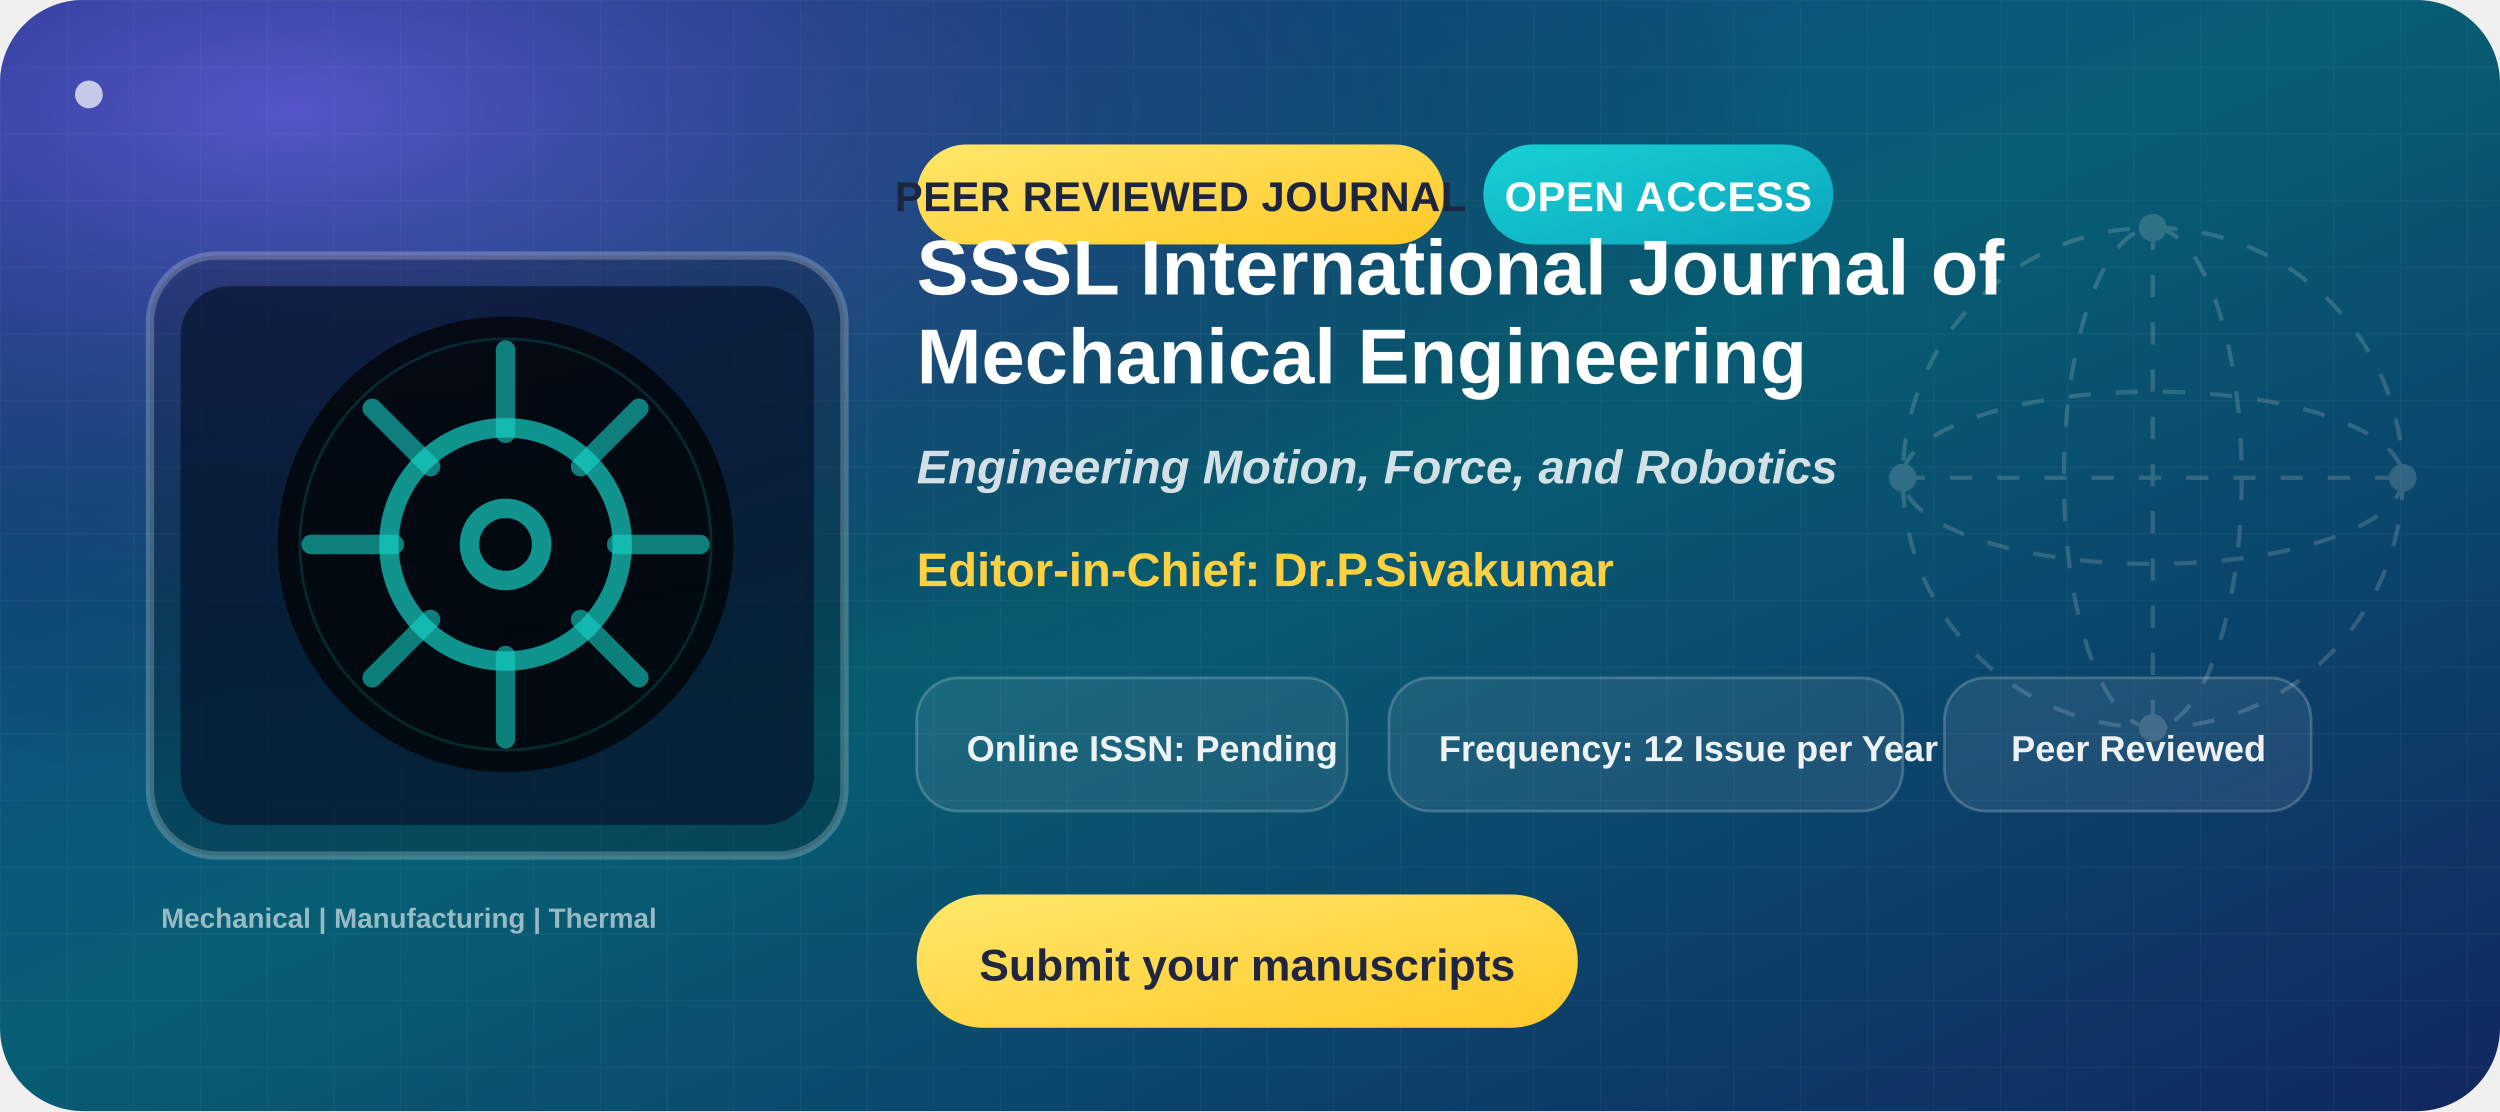
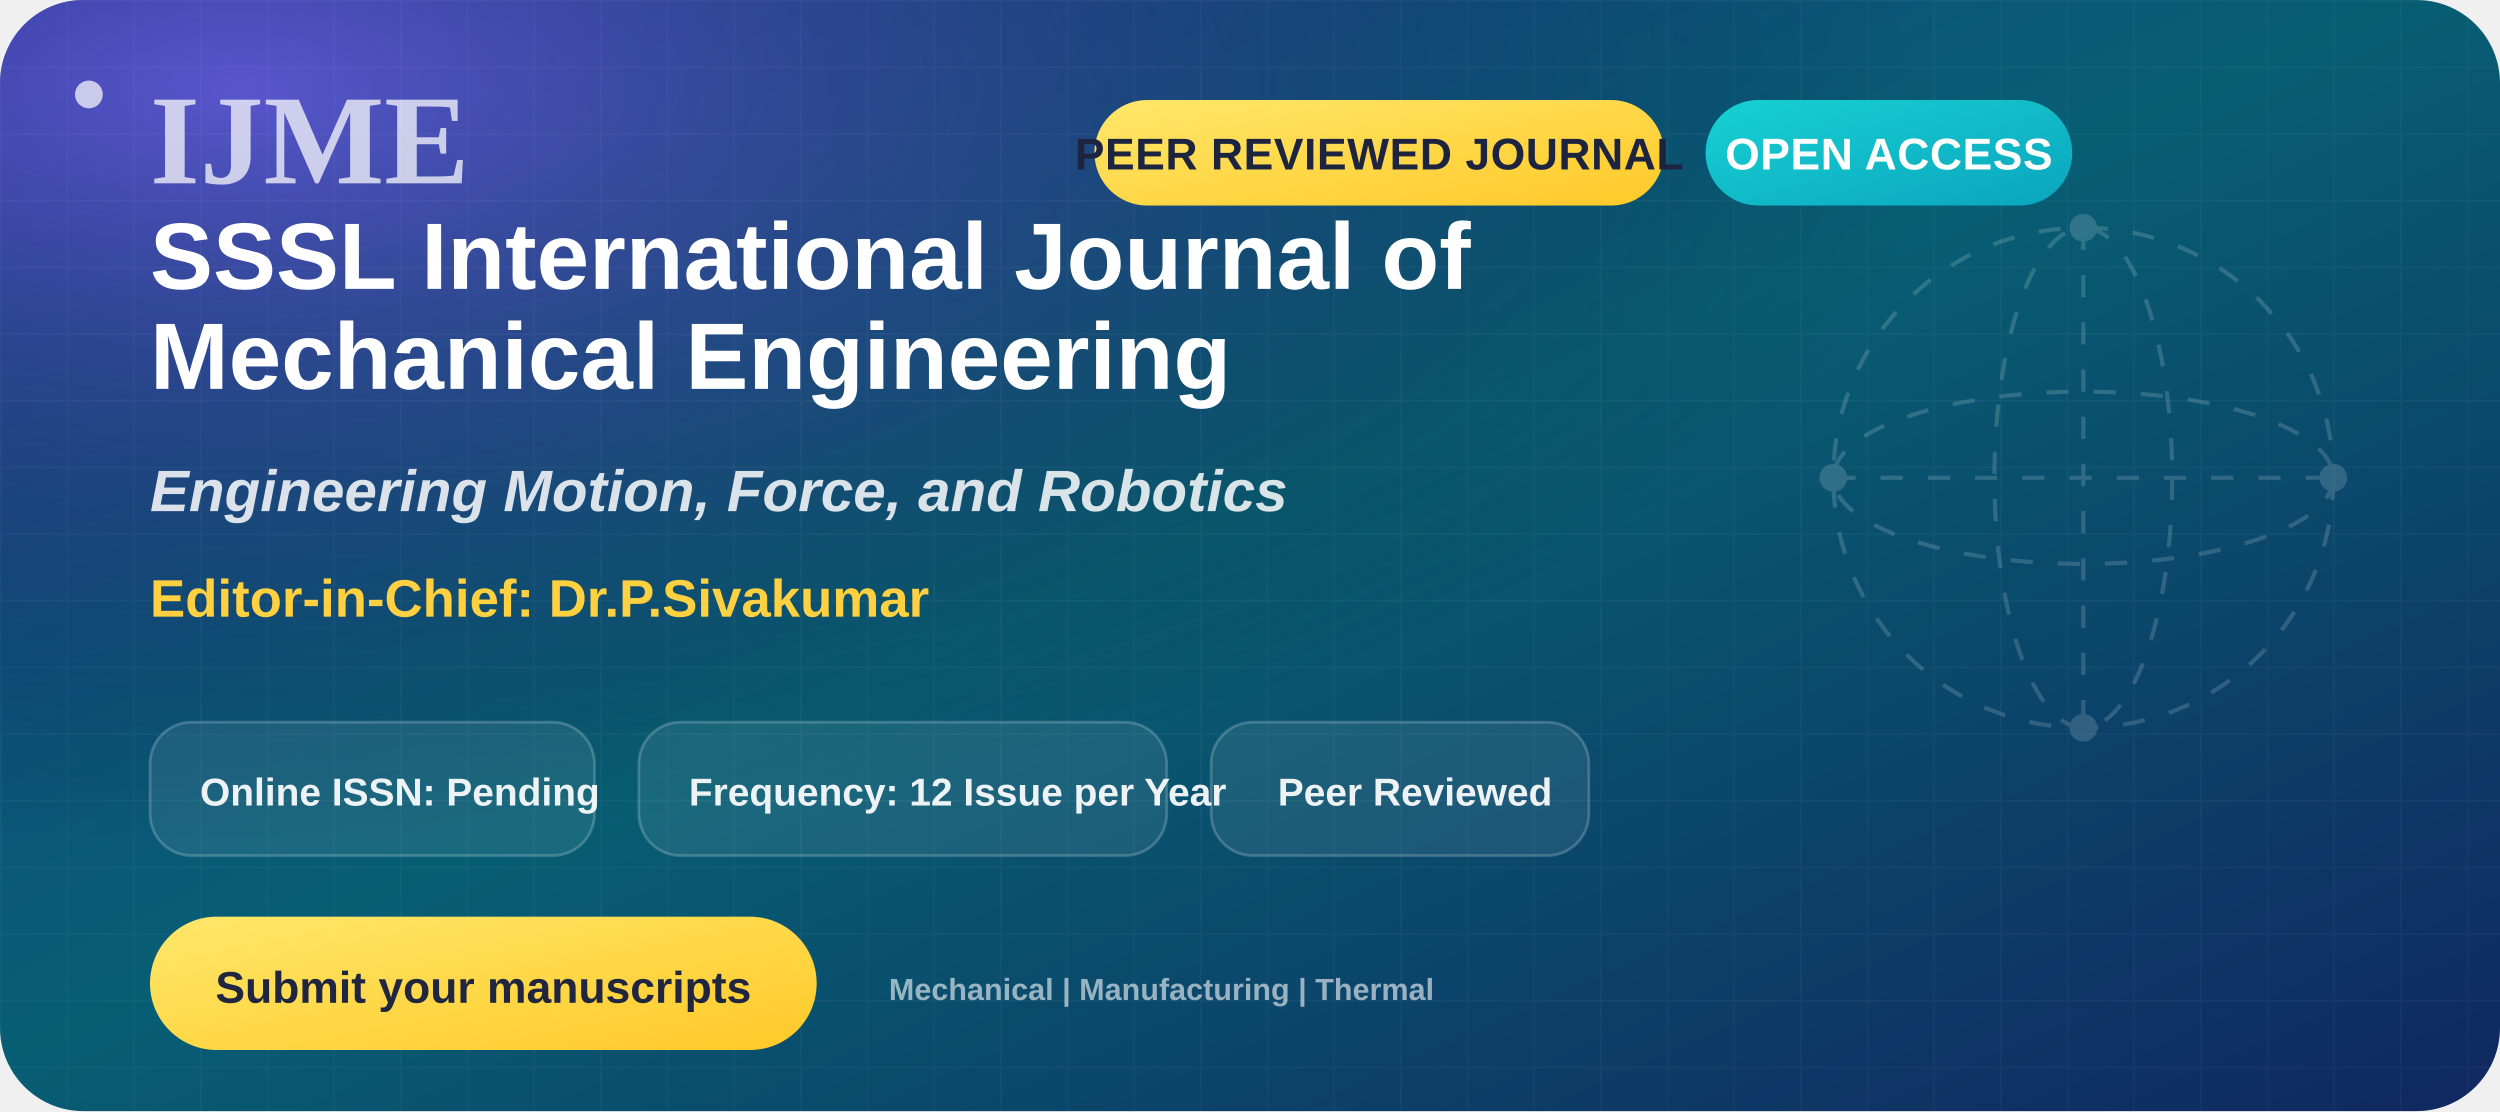
<svg xmlns="http://www.w3.org/2000/svg" viewBox="0 0 900 400" role="img" aria-labelledby="title-IJME desc-IJME">
  <defs>
    <linearGradient id="bg5" x1="0%" y1="0%" x2="100%" y2="100%">
      <stop offset="0%" stop-color="#153d8f" />
      <stop offset="48%" stop-color="#075e73" />
      <stop offset="100%" stop-color="#102760" />
    </linearGradient>
-     <radialGradient id="glow5" cx="12%" cy="10%" r="60%">
-       <stop offset="0%" stop-color="#8d63ff" stop-opacity="0.55" />
+     <radialGradient id="glow5" cx="10%" cy="8%" r="68%">
+       <stop offset="0%" stop-color="#8d63ff" stop-opacity="0.58" />
      <stop offset="100%" stop-color="#000000" stop-opacity="0" />
    </radialGradient>
    <linearGradient id="gold5" x1="0%" y1="0%" x2="100%" y2="100%">
      <stop offset="0%" stop-color="#ffe76a" />
      <stop offset="100%" stop-color="#ffc928" />
    </linearGradient>
    <linearGradient id="cyan5" x1="0%" y1="0%" x2="100%" y2="100%">
      <stop offset="0%" stop-color="#17d1d3" />
      <stop offset="100%" stop-color="#0ba5bd" />
    </linearGradient>
    <pattern id="grid5" width="24" height="24" patternUnits="userSpaceOnUse">
-       <path d="M24 0H0V24" fill="none" stroke="#ffffff" stroke-opacity="0.035" stroke-width="1" />
+       <path d="M24 0H0V24" fill="none" stroke="#ffffff" stroke-opacity="0.04" stroke-width="1" />
    </pattern>
-     <style>.pill{font-family:'Outfit','Segoe UI',Arial,sans-serif;font-weight:900;font-size:15px;letter-spacing:.2px}.title{font-family:'Outfit','Segoe UI',Arial,sans-serif;font-weight:900;font-size:28px;fill:#fff;letter-spacing:0}.tagline{font-family:'Outfit','Segoe UI',Arial,sans-serif;font-style:italic;font-weight:800;font-size:17px;fill:rgba(255,255,255,.82)}.editor{font-family:'Outfit','Segoe UI',Arial,sans-serif;font-weight:900;font-size:17px;fill:#ffd140}.chip{font-family:'Outfit','Segoe UI',Arial,sans-serif;font-size:13px;font-weight:800;fill:rgba(255,255,255,.92)}.small{font-family:'Poppins','Segoe UI',Arial,sans-serif;font-size:10px;font-weight:800;fill:rgba(255,255,255,.58)}</style>
+     <style>.pill{font-family:'Outfit','Segoe UI',Arial,sans-serif;font-weight:900;font-size:16px;letter-spacing:.2px}.code{font-family:Georgia,'Times New Roman',serif;font-weight:900;font-size:46px;fill:rgba(255,255,255,.72)}.title{font-family:'Outfit','Segoe UI',Arial,sans-serif;font-weight:900;font-size:34px;fill:#fff;letter-spacing:0}.tagline{font-family:'Outfit','Segoe UI',Arial,sans-serif;font-style:italic;font-weight:800;font-size:21px;fill:rgba(255,255,255,.84)}.editor{font-family:'Outfit','Segoe UI',Arial,sans-serif;font-weight:900;font-size:19px;fill:#ffd140}.chip{font-family:'Outfit','Segoe UI',Arial,sans-serif;font-size:14px;font-weight:800;fill:rgba(255,255,255,.92)}.small{font-family:'Poppins','Segoe UI',Arial,sans-serif;font-size:11px;font-weight:800;fill:rgba(255,255,255,.58)}</style>
  </defs>
  <rect width="900" height="400" rx="30" fill="url(#bg5)" />
  <rect width="900" height="400" rx="30" fill="url(#glow5)" />
  <rect width="900" height="400" rx="30" fill="url(#grid5)" />
  <circle cx="32" cy="34" r="5" fill="#fff" opacity=".7" />
-   <g opacity=".16" transform="translate(675 64)">
+   <g opacity=".16" transform="translate(650 64)">
    <circle cx="100" cy="108" r="90" fill="none" stroke="#fff" stroke-width="1.5" stroke-dasharray="8 9" />
    <ellipse cx="100" cy="108" rx="90" ry="31" fill="none" stroke="#fff" stroke-width="1.5" stroke-dasharray="8 9" />
    <ellipse cx="100" cy="108" rx="32" ry="90" fill="none" stroke="#fff" stroke-width="1.5" stroke-dasharray="8 9" />
    <path d="M10 108h180M100 18v180" stroke="#fff" stroke-width="1.5" stroke-dasharray="8 9" />
    <circle cx="100" cy="18" r="5" fill="#fff" />
    <circle cx="100" cy="198" r="5" fill="#fff" />
    <circle cx="10" cy="108" r="5" fill="#fff" />
    <circle cx="190" cy="108" r="5" fill="#fff" />
  </g>
-   <g transform="translate(54 92)">
-     <rect x="0" y="0" width="250" height="216" rx="24" fill="rgba(0,0,0,.22)" stroke="rgba(255,255,255,.22)" stroke-width="3" />
-     <rect x="11" y="11" width="228" height="194" rx="18" fill="rgba(4,15,38,.64)" />
-     <g transform="translate(6 6)">
-       <circle cx="122" cy="98" r="82" fill="#000" opacity=".7" />
-       <circle cx="122" cy="98" r="74" fill="none" stroke="#16d4c8" stroke-opacity=".16" />
-       <circle cx="122" cy="98" r="42" fill="none" stroke="#16d4c8" stroke-linecap="round" stroke-linejoin="round" stroke-width="7" opacity="0.68" />
-       <circle cx="122" cy="98" r="13" fill="none" stroke="#16d4c8" stroke-linecap="round" stroke-linejoin="round" stroke-width="7" opacity="0.68" />
-       <path d="M122 28v30M122 138v30M52 98h30M162 98h30M74 49l21 21M149 125l21 21M170 49l-21 21M95 125l-21 21" fill="none" stroke="#16d4c8" stroke-linecap="round" stroke-linejoin="round" stroke-width="7" opacity="0.58" />
-     </g>
+   <text x="54" y="66" class="code">IJME</text>
+   <g transform="translate(394 36)">
+     <rect x="0" y="0" width="205" height="38" rx="19" fill="url(#gold5)" />
+     <text x="102.5" y="25" text-anchor="middle" class="pill" fill="#1d2440">PEER REVIEWED JOURNAL</text>
+     <rect x="220" y="0" width="132" height="38" rx="19" fill="url(#cyan5)" />
+     <text x="286" y="25" text-anchor="middle" class="pill" fill="#fff">OPEN ACCESS</text>
  </g>
-   <g transform="translate(330 52)">
-     <rect x="0" y="0" width="190" height="36" rx="18" fill="url(#gold5)" />
-     <text x="95" y="24" text-anchor="middle" class="pill" fill="#1d2440">PEER REVIEWED JOURNAL</text>
-     <rect x="204" y="0" width="126" height="36" rx="18" fill="url(#cyan5)" />
-     <text x="267" y="24" text-anchor="middle" class="pill" fill="#fff">OPEN ACCESS</text>
+   <text x="54" y="104" class="title">SSSL International Journal of</text>
+   <text x="54" y="140" class="title">Mechanical Engineering</text>
+   <text x="54" y="184" class="tagline">Engineering Motion, Force, and Robotics</text>
+   <text x="54" y="222" class="editor">Editor-in-Chief: Dr.P.Sivakumar</text>
+   <g transform="translate(54 260)">
+     <rect x="0" y="0" width="160" height="48" rx="15" fill="rgba(255,255,255,.08)" stroke="rgba(255,255,255,.20)" />
+     <text x="18" y="30" class="chip">Online ISSN: Pending</text>
+     <rect x="176" y="0" width="190" height="48" rx="15" fill="rgba(255,255,255,.08)" stroke="rgba(255,255,255,.20)" />
+     <text x="194" y="30" class="chip">Frequency: 12 Issue per Year</text>
+     <rect x="382" y="0" width="136" height="48" rx="15" fill="rgba(255,255,255,.08)" stroke="rgba(255,255,255,.20)" />
+     <text x="406" y="30" class="chip">Peer Reviewed</text>
  </g>
-   <text x="330" y="106" class="title">SSSL International Journal of</text>
-   <text x="330" y="138" class="title">Mechanical Engineering</text>
-   <text x="330" y="174" class="tagline">Engineering Motion, Force, and Robotics</text>
-   <text x="330" y="211" class="editor">Editor-in-Chief: Dr.P.Sivakumar</text>
-   <g transform="translate(330 244)">
-     <rect x="0" y="0" width="155" height="48" rx="15" fill="rgba(255,255,255,.08)" stroke="rgba(255,255,255,.20)" />
-     <text x="18" y="30" class="chip">Online ISSN: Pending</text>
-     <rect x="170" y="0" width="185" height="48" rx="15" fill="rgba(255,255,255,.08)" stroke="rgba(255,255,255,.20)" />
-     <text x="188" y="30" class="chip">Frequency: 12 Issue per Year</text>
-     <rect x="370" y="0" width="132" height="48" rx="15" fill="rgba(255,255,255,.08)" stroke="rgba(255,255,255,.20)" />
-     <text x="394" y="30" class="chip">Peer Reviewed</text>
+   <g transform="translate(54 330)">
+     <rect x="0" y="0" width="240" height="48" rx="24" fill="url(#gold5)" />
+     <text x="120" y="31" text-anchor="middle" font-family="Outfit,Arial" font-size="16" font-weight="900" fill="#20263f">Submit your manuscripts</text>
  </g>
-   <g transform="translate(330 322)">
-     <rect x="0" y="0" width="238" height="48" rx="24" fill="url(#gold5)" />
-     <text x="119" y="31" text-anchor="middle" font-family="Outfit,Arial" font-size="16" font-weight="900" fill="#20263f">Submit your manuscripts</text>
-   </g>
-   <text x="58" y="334" class="small">Mechanical | Manufacturing | Thermal</text>
+   <text x="320" y="360" class="small">Mechanical | Manufacturing | Thermal</text>
</svg>
